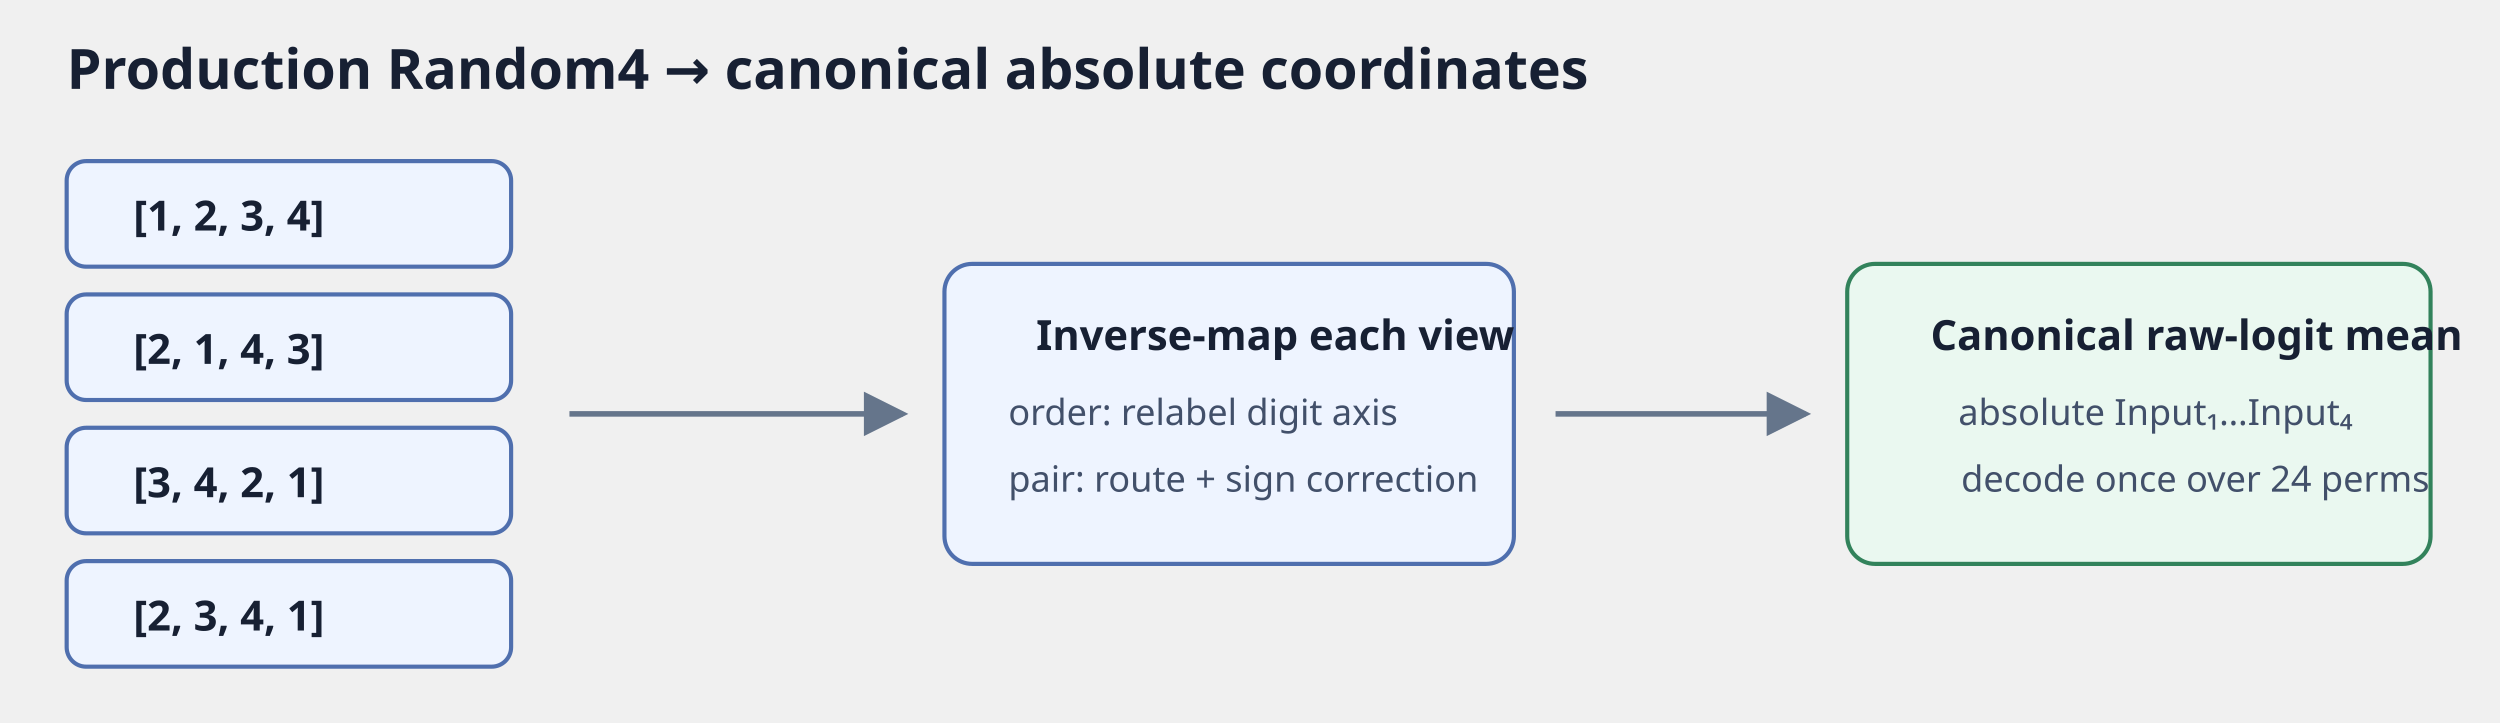
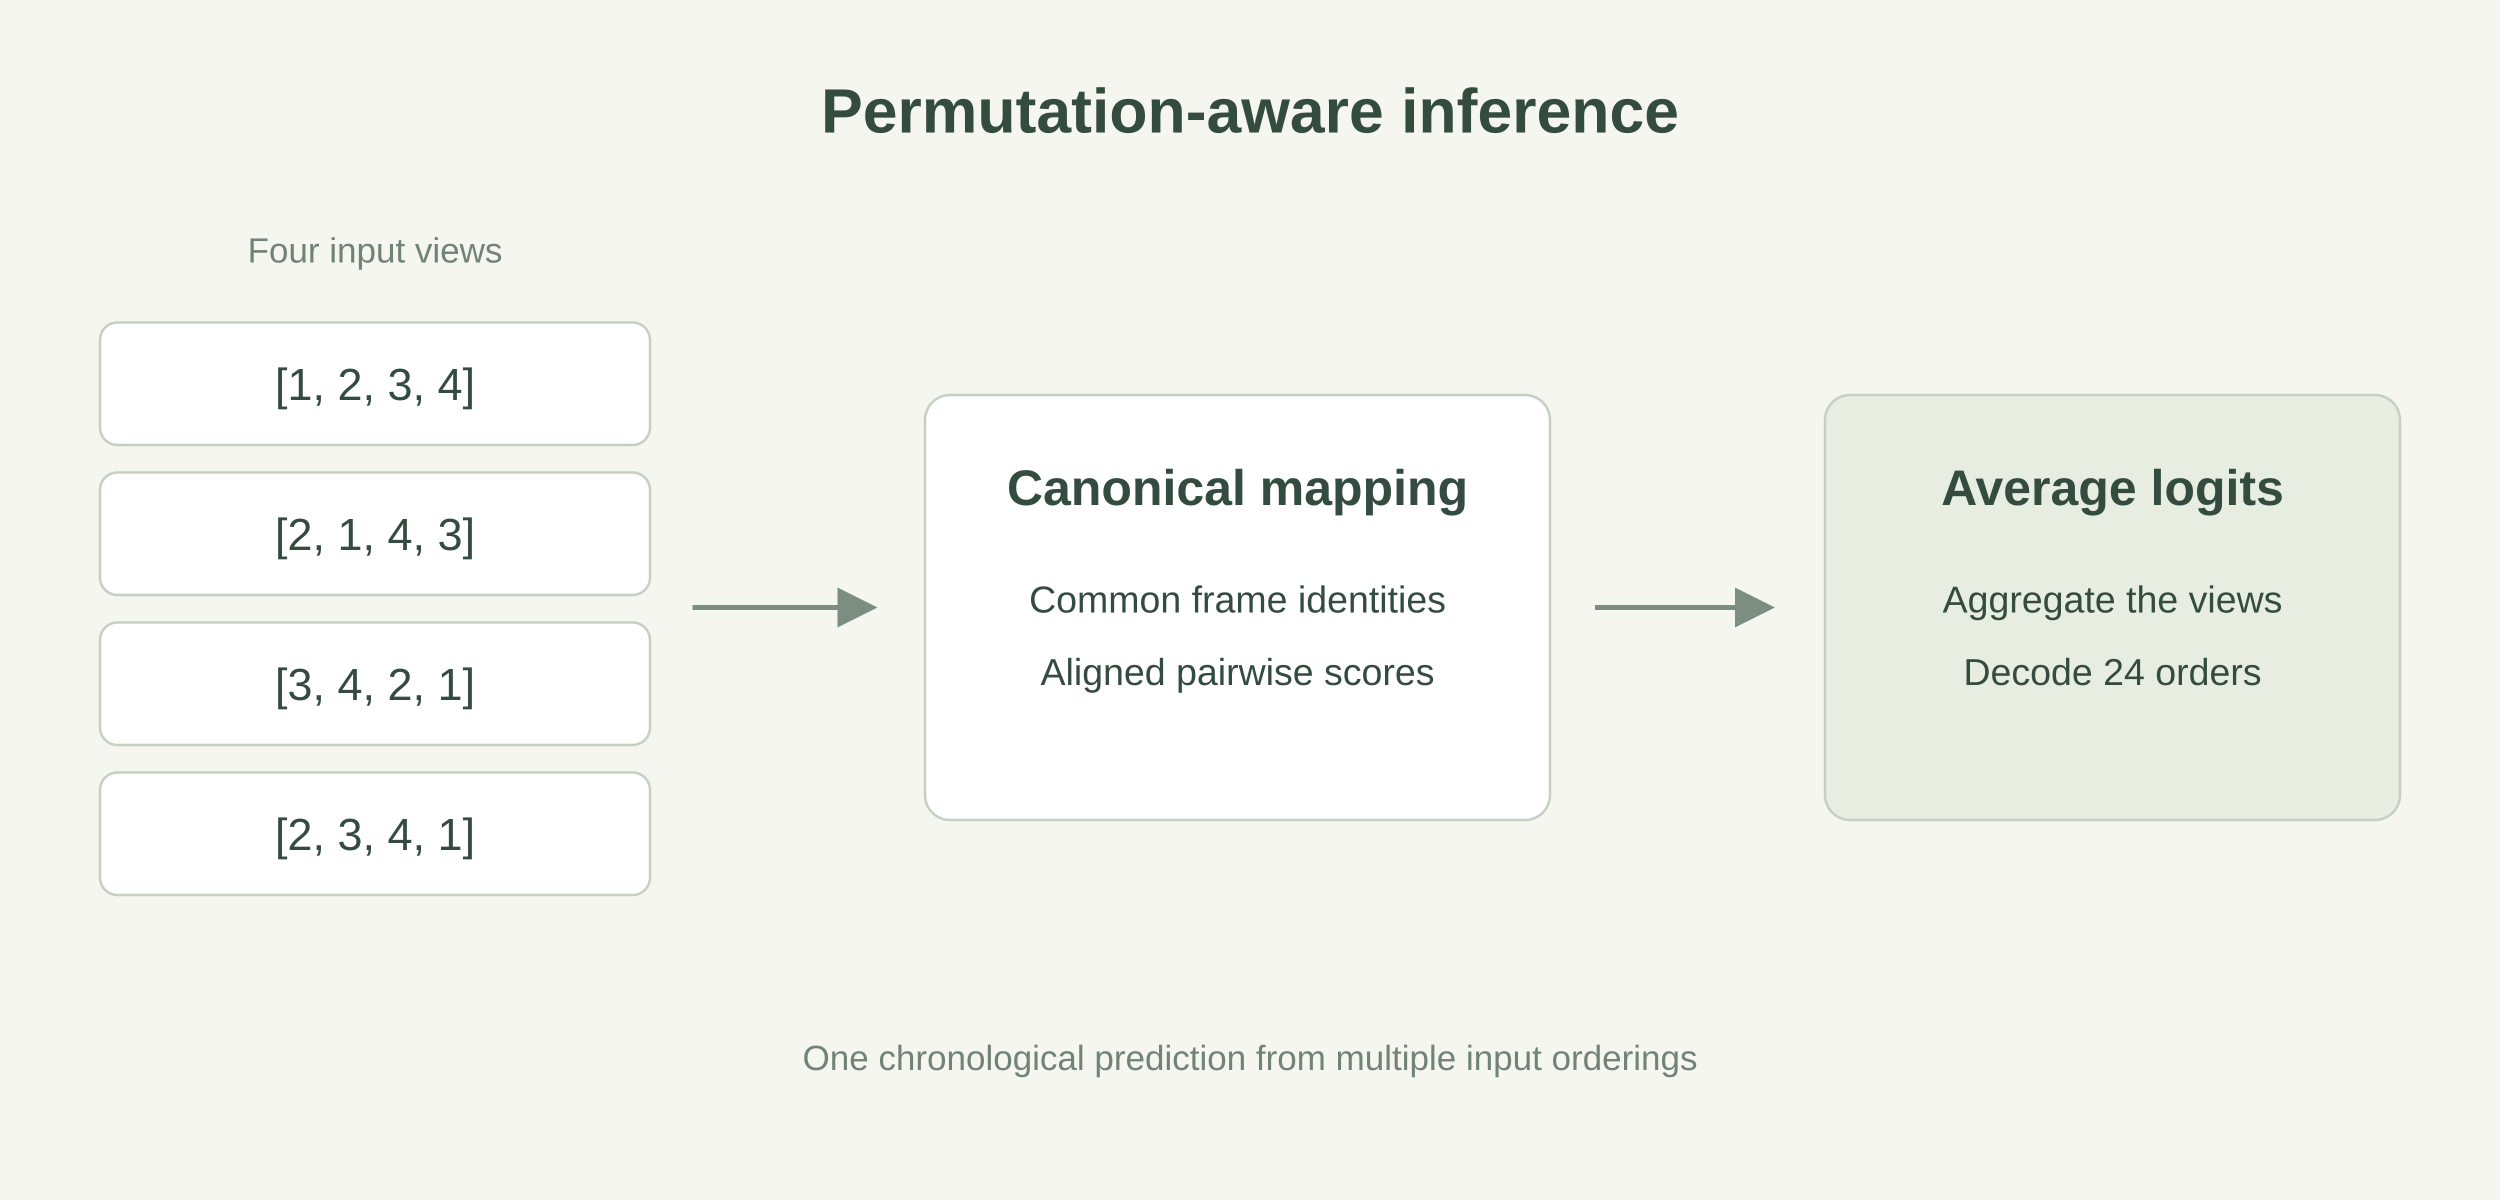
- <svg xmlns="http://www.w3.org/2000/svg" width="900" height="260" viewBox="0 0 900 260" role="img" aria-labelledby="title desc">
-   <style>
-     .title{font:700 20px system-ui;fill:#172033}.label{font:600 15px system-ui;fill:#172033}
-     .small{font:13px system-ui;fill:#42506a}.box{fill:#eef4ff;stroke:#4f6fae;stroke-width:1.5}
-     .target{fill:#eaf8f0;stroke:#32825b;stroke-width:1.5}.arrow{stroke:#65758b;stroke-width:2;marker-end:url(#a)}
-   </style>
+ <svg xmlns="http://www.w3.org/2000/svg" width="1000" height="480" viewBox="0 0 1000 480" role="img" aria-labelledby="title desc">
  <defs>
-     <marker id="a" markerWidth="8" markerHeight="8" refX="7" refY="4" orient="auto">
-       <path d="M0 0L8 4L0 8Z" fill="#65758b" />
+     <marker id="arrow" markerWidth="8" markerHeight="8" refX="7" refY="4" orient="auto">
+       <path d="M0 0L8 4L0 8Z" fill="#7c8e82" />
    </marker>
  </defs>
-   <text x="24" y="32" class="title">Production Random4 → canonical absolute coordinates</text>
-   <g transform="translate(24 58)">
-     <rect class="box" x="0" y="0" width="160" height="38" rx="7" />
-     <text class="label" x="24" y="25">[1, 2, 3, 4]</text>
-     <rect class="box" x="0" y="48" width="160" height="38" rx="7" />
-     <text class="label" x="24" y="73">[2, 1, 4, 3]</text>
-     <rect class="box" x="0" y="96" width="160" height="38" rx="7" />
-     <text class="label" x="24" y="121">[3, 4, 2, 1]</text>
-     <rect class="box" x="0" y="144" width="160" height="38" rx="7" />
-     <text class="label" x="24" y="169">[2, 3, 4, 1]</text>
+   <rect width="1000" height="480" fill="#f5f6f0" />
+   <g font-family="Arial, sans-serif" text-anchor="middle" fill="#344b40">
+     <text id="diagram-heading" x="500" y="53" font-size="25" font-weight="600">Permutation-aware inference</text>
+     <text id="view-heading" x="150" y="105" font-size="14" fill="#718276">Four input views</text>
+     <g fill="#fff" stroke="#c4d0c0">
+       <rect x="40" y="129" width="220" height="49" rx="7" />
+       <rect x="40" y="189" width="220" height="49" rx="7" />
+       <rect x="40" y="249" width="220" height="49" rx="7" />
+       <rect x="40" y="309" width="220" height="49" rx="7" />
+       <rect x="370" y="158" width="250" height="170" rx="10" />
+       <rect x="730" y="158" width="230" height="170" rx="10" fill="#e7eee1" />
+     </g>
+     <g font-size="18">
+       <text id="view-1" x="150" y="160">[1, 2, 3, 4]</text>
+       <text id="view-2" x="150" y="220">[2, 1, 4, 3]</text>
+       <text id="view-3" x="150" y="280">[3, 4, 2, 1]</text>
+       <text id="view-4" x="150" y="340">[2, 3, 4, 1]</text>
+     </g>
+     <text id="mapping-title" x="495" y="202" font-size="20" font-weight="600">Canonical mapping</text>
+     <text id="mapping-line-1" x="495" y="245" font-size="15">Common frame identities</text>
+     <text id="mapping-line-2" x="495" y="274" font-size="15">Aligned pairwise scores</text>
+     <text id="average-title" x="845" y="202" font-size="20" font-weight="600">Average logits</text>
+     <text id="average-line-1" x="845" y="245" font-size="15">Aggregate the views</text>
+     <text id="average-line-2" x="845" y="274" font-size="15">Decode 24 orders</text>
+     <text id="diagram-footer" x="500" y="428" font-size="14" fill="#718276">One chronological prediction from multiple input orderings</text>
  </g>
-   <line class="arrow" x1="205" y1="149" x2="325" y2="149" />
-   <rect class="box" x="340" y="95" width="205" height="108" rx="10" />
-   <text class="label" x="373" y="126">Inverse-map each view</text>
-   <text class="small" x="363" y="153">order: relabel digit axis</text>
-   <text class="small" x="363" y="177">pair: route + sign correction</text>
-   <line class="arrow" x1="560" y1="149" x2="650" y2="149" />
-   <rect class="target" x="665" y="95" width="210" height="108" rx="10" />
-   <text class="label" x="695" y="126">Canonical raw-logit mean</text>
-   <text class="small" x="705" y="153">absolute Input₁…Input₄</text>
-   <text class="small" x="706" y="177">decode once over 24 perms</text>
+   <g stroke="#7c8e82" stroke-width="2" marker-end="url(#arrow)">
+     <path d="M277 243H349" />
+     <path d="M638 243H708" />
+   </g>
</svg>
